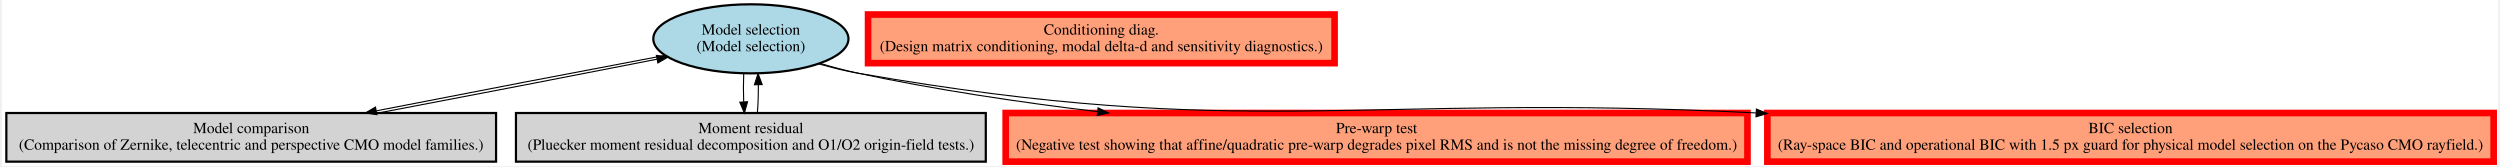
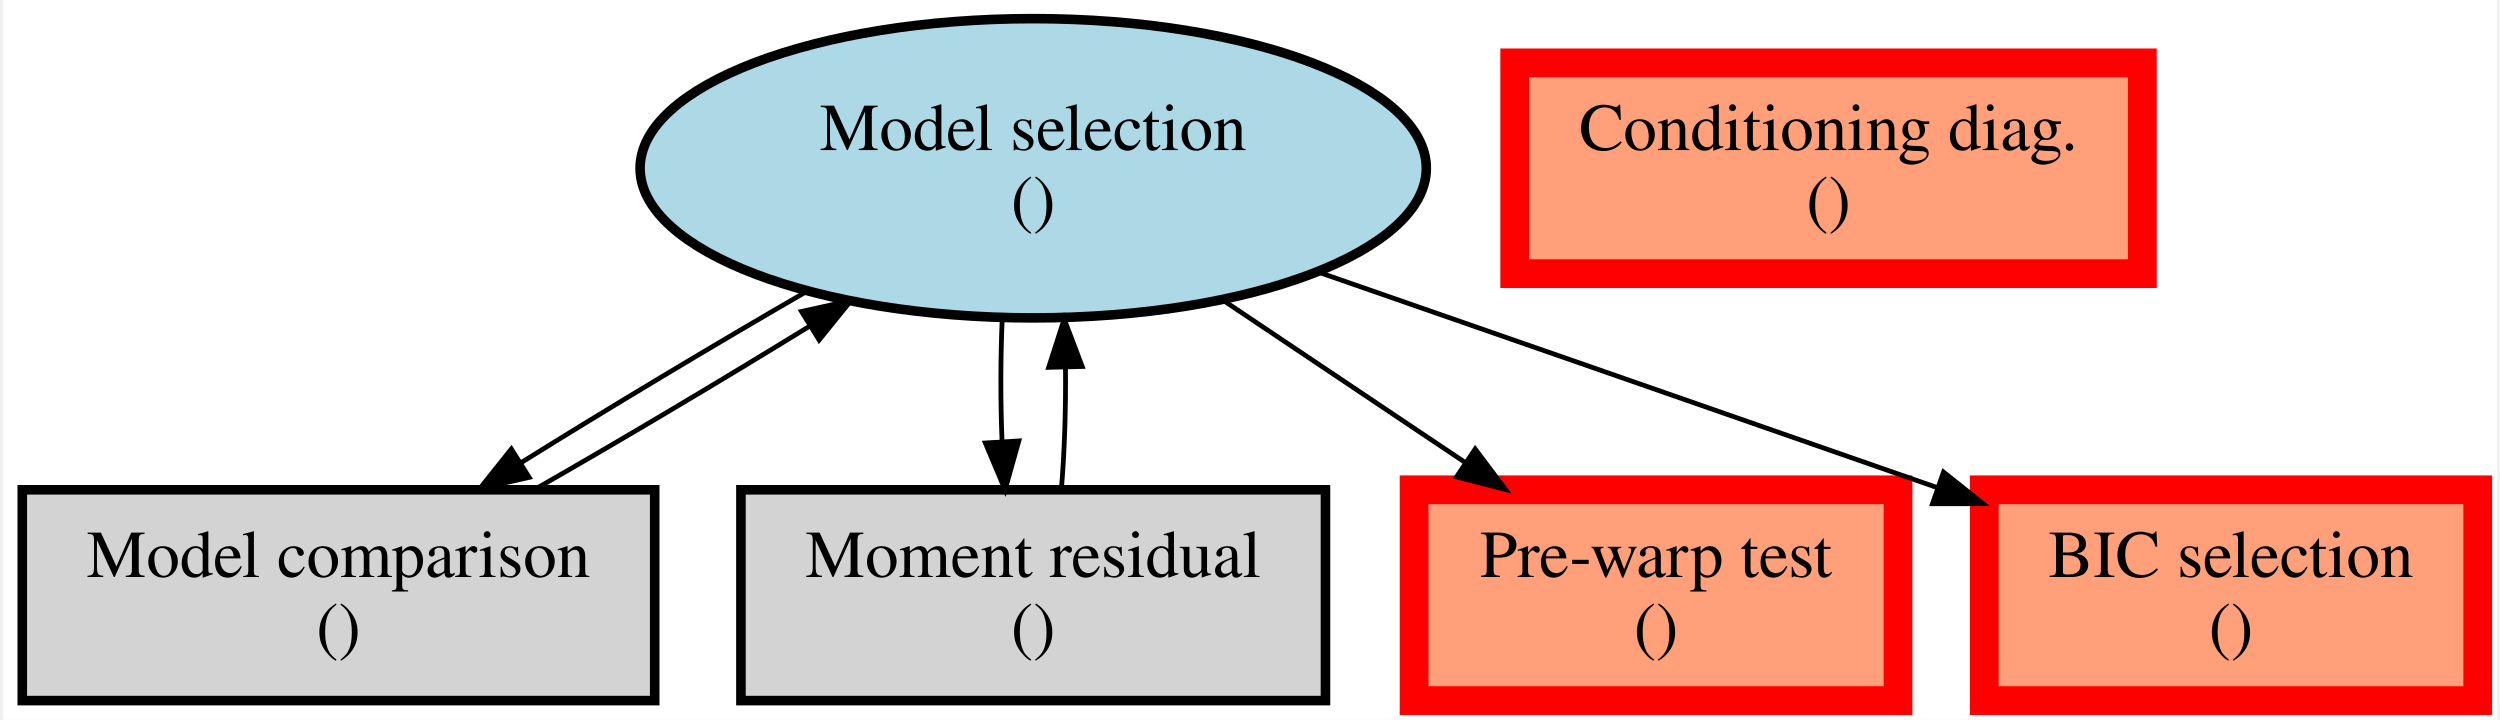
- <svg xmlns="http://www.w3.org/2000/svg" width="2258pt" height="150pt" viewBox="0.00 0.00 2258.00 150.23">
+ <svg xmlns="http://www.w3.org/2000/svg" width="521pt" height="150pt" viewBox="0.00 0.00 520.50 150.23">
  <g id="graph0" class="graph" transform="scale(1 1) rotate(0) translate(4 146.23)">
-     <polygon fill="white" stroke="transparent" points="-4,4 -4,-146.23 2254,-146.23 2254,4 -4,4" />
+     <polygon fill="white" stroke="transparent" points="-4,4 -4,-146.23 516.5,-146.23 516.5,4 -4,4" />
    <g id="node1" class="node">
-       <ellipse fill="lightblue" stroke="black" stroke-width="2" cx="673.5" cy="-111.11" rx="88.28" ry="31.23" />
-       <text text-anchor="middle" x="673.5" y="-114.91" font-family="Times,serif" font-size="14.00">Model selection</text>
-       <text text-anchor="middle" x="673.5" y="-99.91" font-family="Times,serif" font-size="14.00">(Model selection)</text>
+       <ellipse fill="lightblue" stroke="black" stroke-width="2" cx="211" cy="-111.11" rx="82.05" ry="31.23" />
+       <text text-anchor="middle" x="211" y="-114.91" font-family="Times,serif" font-size="14.00">Model selection</text>
+       <text text-anchor="middle" x="211" y="-99.91" font-family="Times,serif" font-size="14.00">()</text>
    </g>
    <g id="node2" class="node">
-       <polygon fill="lightgrey" stroke="black" stroke-width="2" points="443,-44 0,-44 0,0 443,0 443,-44" />
-       <text text-anchor="middle" x="221.5" y="-25.8" font-family="Times,serif" font-size="14.00">Model comparison</text>
-       <text text-anchor="middle" x="221.5" y="-10.8" font-family="Times,serif" font-size="14.00">(Comparison of Zernike, telecentric and perspective CMO model families.)</text>
+       <polygon fill="lightgrey" stroke="black" stroke-width="2" points="132,-44 0,-44 0,0 132,0 132,-44" />
+       <text text-anchor="middle" x="66" y="-25.8" font-family="Times,serif" font-size="14.00">Model comparison</text>
+       <text text-anchor="middle" x="66" y="-10.8" font-family="Times,serif" font-size="14.00">()</text>
    </g>
    <g id="edge3" class="edge">
-       <path fill="none" stroke="black" d="M595.76,-96.12C523.95,-82.63 416.48,-61.97 335.07,-46.05" />
-       <polygon fill="black" stroke="black" points="335.26,-42.52 324.77,-44.04 333.92,-49.39 335.26,-42.52" />
+       <path fill="none" stroke="black" d="M163.68,-85.38C144.37,-74.23 122.37,-61.04 104.11,-49.66" />
+       <polygon fill="black" stroke="black" points="105.8,-46.6 95.47,-44.24 102.08,-52.52 105.8,-46.6" />
    </g>
    <g id="node4" class="node">
-       <polygon fill="lightgrey" stroke="black" stroke-width="2" points="886,-44 461,-44 461,0 886,0 886,-44" />
-       <text text-anchor="middle" x="673.5" y="-25.8" font-family="Times,serif" font-size="14.00">Moment residual</text>
-       <text text-anchor="middle" x="673.5" y="-10.8" font-family="Times,serif" font-size="14.00">(Pluecker moment residual decomposition and O1/O2 origin-field tests.)</text>
+       <polygon fill="lightgrey" stroke="black" stroke-width="2" points="272,-44 150,-44 150,0 272,0 272,-44" />
+       <text text-anchor="middle" x="211" y="-25.8" font-family="Times,serif" font-size="14.00">Moment residual</text>
+       <text text-anchor="middle" x="211" y="-10.8" font-family="Times,serif" font-size="14.00">()</text>
    </g>
    <g id="edge4" class="edge">
-       <path fill="none" stroke="black" d="M667.03,-79.64C666.67,-71.37 666.66,-62.39 667,-54.08" />
-       <polygon fill="black" stroke="black" points="670.5,-54.2 667.63,-44 663.51,-53.77 670.5,-54.2" />
+       <path fill="none" stroke="black" d="M204.53,-79.64C204.17,-71.37 204.16,-62.39 204.5,-54.08" />
+       <polygon fill="black" stroke="black" points="208,-54.2 205.13,-44 201.01,-53.77 208,-54.2" />
    </g>
    <g id="node5" class="node">
-       <polygon fill="#ffa07a" stroke="red" stroke-width="6" points="1575,-44 904,-44 904,0 1575,0 1575,-44" />
-       <text text-anchor="middle" x="1239.5" y="-25.8" font-family="Times,serif" font-size="14.00">Pre-warp test</text>
-       <text text-anchor="middle" x="1239.5" y="-10.8" font-family="Times,serif" font-size="14.00">(Negative test showing that affine/quadratic pre-warp degrades pixel RMS and is not the missing degree of freedom.)</text>
+       <polygon fill="#ffa07a" stroke="red" stroke-width="6" points="391.5,-44 290.5,-44 290.5,0 391.5,0 391.5,-44" />
+       <text text-anchor="middle" x="341" y="-25.8" font-family="Times,serif" font-size="14.00">Pre-warp test</text>
+       <text text-anchor="middle" x="341" y="-10.8" font-family="Times,serif" font-size="14.00">()</text>
    </g>
    <g id="edge5" class="edge">
-       <path fill="none" stroke="black" d="M735.94,-88.92C747.34,-85.57 759.21,-82.42 770.5,-80 840.06,-65.1 916.33,-53.76 986.76,-45.27" />
-       <polygon fill="black" stroke="black" points="987.6,-48.69 997.11,-44.03 986.77,-41.74 987.6,-48.69" />
+       <path fill="none" stroke="black" d="M250.36,-83.74C266.37,-73.01 284.86,-60.62 300.95,-49.84" />
+       <polygon fill="black" stroke="black" points="303.25,-52.51 309.61,-44.04 299.35,-46.7 303.25,-52.51" />
    </g>
    <g id="node6" class="node">
-       <polygon fill="#ffa07a" stroke="red" stroke-width="6" points="2250,-44 1593,-44 1593,0 2250,0 2250,-44" />
-       <text text-anchor="middle" x="1921.5" y="-25.8" font-family="Times,serif" font-size="14.00">BIC selection</text>
-       <text text-anchor="middle" x="1921.5" y="-10.8" font-family="Times,serif" font-size="14.00">(Ray-space BIC and operational BIC with 1.5 px guard for physical model selection on the Pycaso CMO rayfield.)</text>
+       <polygon fill="#ffa07a" stroke="red" stroke-width="6" points="512.5,-44 409.5,-44 409.5,0 512.5,0 512.5,-44" />
+       <text text-anchor="middle" x="461" y="-25.8" font-family="Times,serif" font-size="14.00">BIC selection</text>
+       <text text-anchor="middle" x="461" y="-10.8" font-family="Times,serif" font-size="14.00">()</text>
    </g>
    <g id="edge6" class="edge">
-       <path fill="none" stroke="black" d="M734.49,-88.58C746.31,-85.15 758.69,-82.06 770.5,-80 1123.94,-18.38 1221.08,-62.43 1582.65,-44.08" />
-       <polygon fill="black" stroke="black" points="1583.07,-47.57 1592.88,-43.55 1582.71,-40.57 1583.07,-47.57" />
+       <path fill="none" stroke="black" d="M270.49,-89.44C305.6,-77.24 351.18,-61.38 399.58,-44.49" />
+       <polygon fill="black" stroke="black" points="401,-47.7 409.29,-41.1 398.7,-41.09 401,-47.7" />
    </g>
    <g id="edge1" class="edge">
-       <path fill="none" stroke="black" d="M336.61,-44.05C415.18,-58.95 517.49,-78.69 588.68,-92.7" />
-       <polygon fill="black" stroke="black" points="588.03,-96.14 598.52,-94.64 589.38,-89.27 588.03,-96.14" />
+       <path fill="none" stroke="black" d="M107.19,-44.21C125.06,-54.42 146.02,-66.89 164.44,-78.22" />
+       <polygon fill="black" stroke="black" points="162.64,-81.22 172.98,-83.5 166.32,-75.26 162.64,-81.22" />
    </g>
    <g id="node3" class="node">
-       <polygon fill="#ffa07a" stroke="red" stroke-width="6" points="1201.5,-133.11 779.5,-133.11 779.5,-89.11 1201.5,-89.11 1201.5,-133.11" />
-       <text text-anchor="middle" x="990.5" y="-114.91" font-family="Times,serif" font-size="14.00">Conditioning diag.</text>
-       <text text-anchor="middle" x="990.5" y="-99.91" font-family="Times,serif" font-size="14.00">(Design matrix conditioning, modal delta-d and sensitivity diagnostics.)</text>
+       <polygon fill="#ffa07a" stroke="red" stroke-width="6" points="442.5,-133.11 311.5,-133.11 311.5,-89.11 442.5,-89.11 442.5,-133.11" />
+       <text text-anchor="middle" x="377" y="-114.91" font-family="Times,serif" font-size="14.00">Conditioning diag.</text>
+       <text text-anchor="middle" x="377" y="-99.91" font-family="Times,serif" font-size="14.00">()</text>
    </g>
    <g id="edge2" class="edge">
-       <path fill="none" stroke="black" d="M679.37,-44C680.03,-51.68 680.32,-60.65 680.24,-69.46" />
-       <polygon fill="black" stroke="black" points="676.73,-69.56 679.97,-79.64 683.73,-69.74 676.73,-69.56" />
+       <path fill="none" stroke="black" d="M216.87,-44C217.53,-51.68 217.82,-60.65 217.74,-69.46" />
+       <polygon fill="black" stroke="black" points="214.23,-69.56 217.47,-79.64 221.23,-69.74 214.23,-69.56" />
    </g>
  </g>
</svg>
